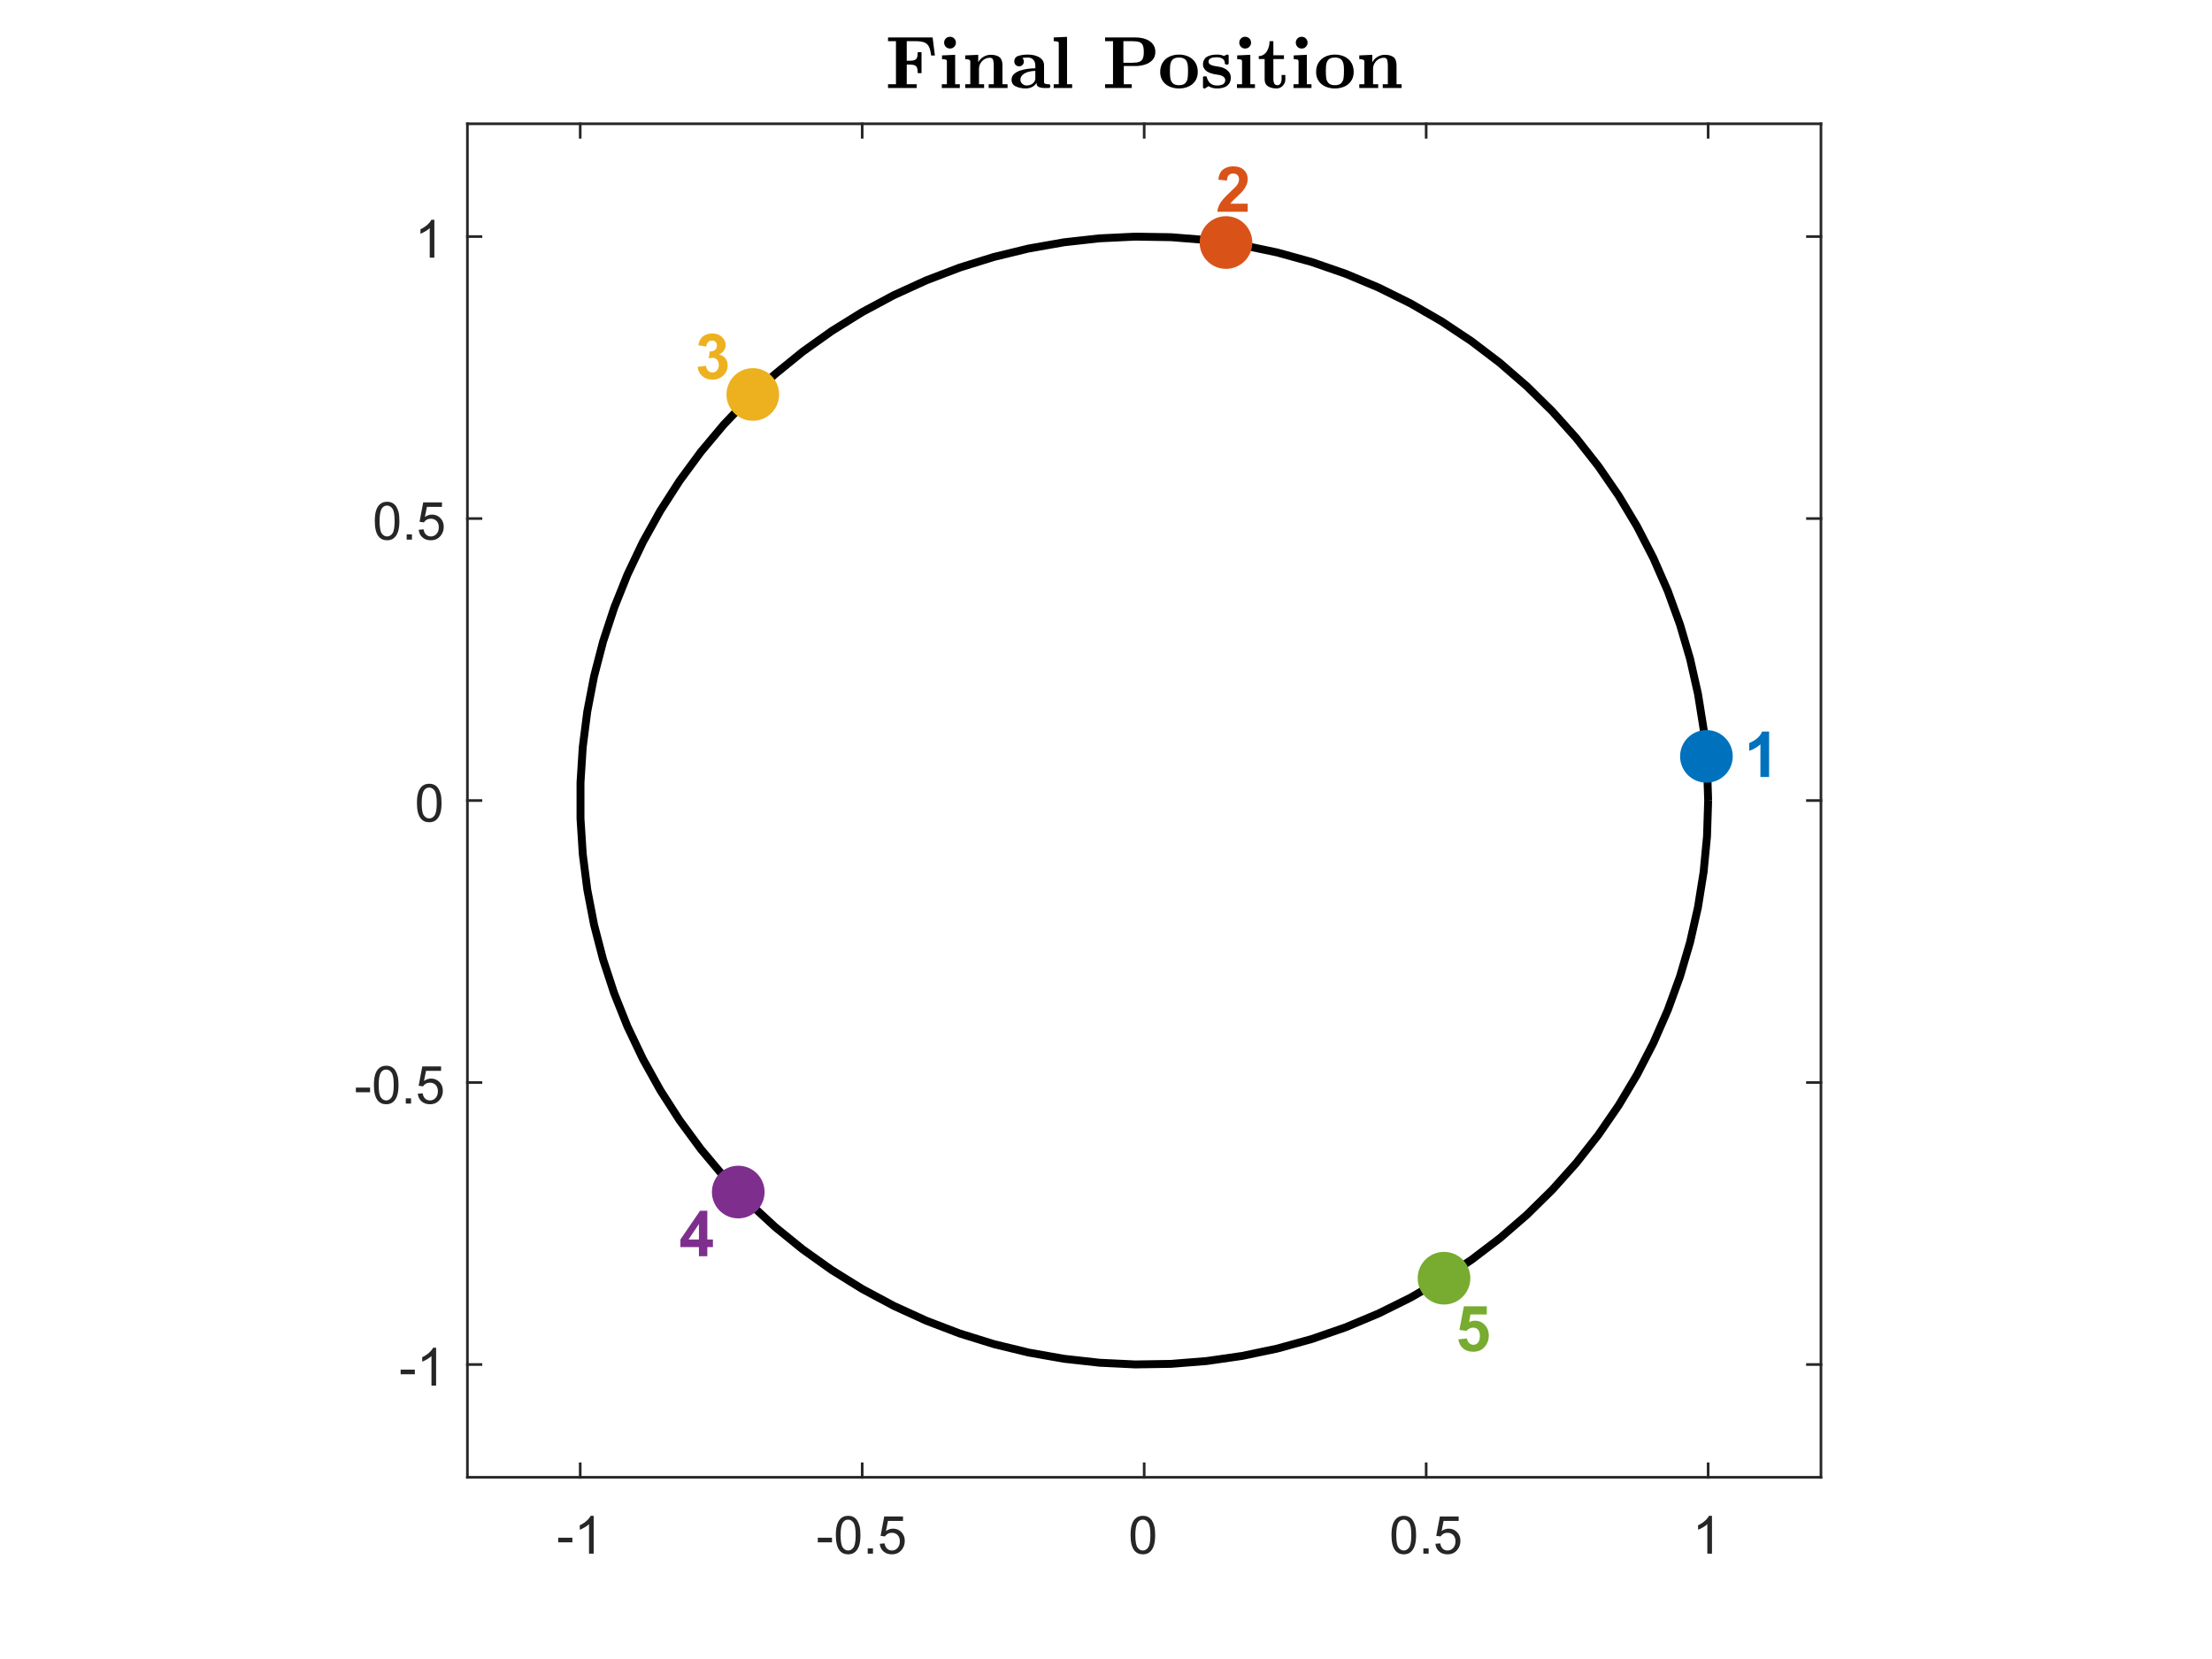
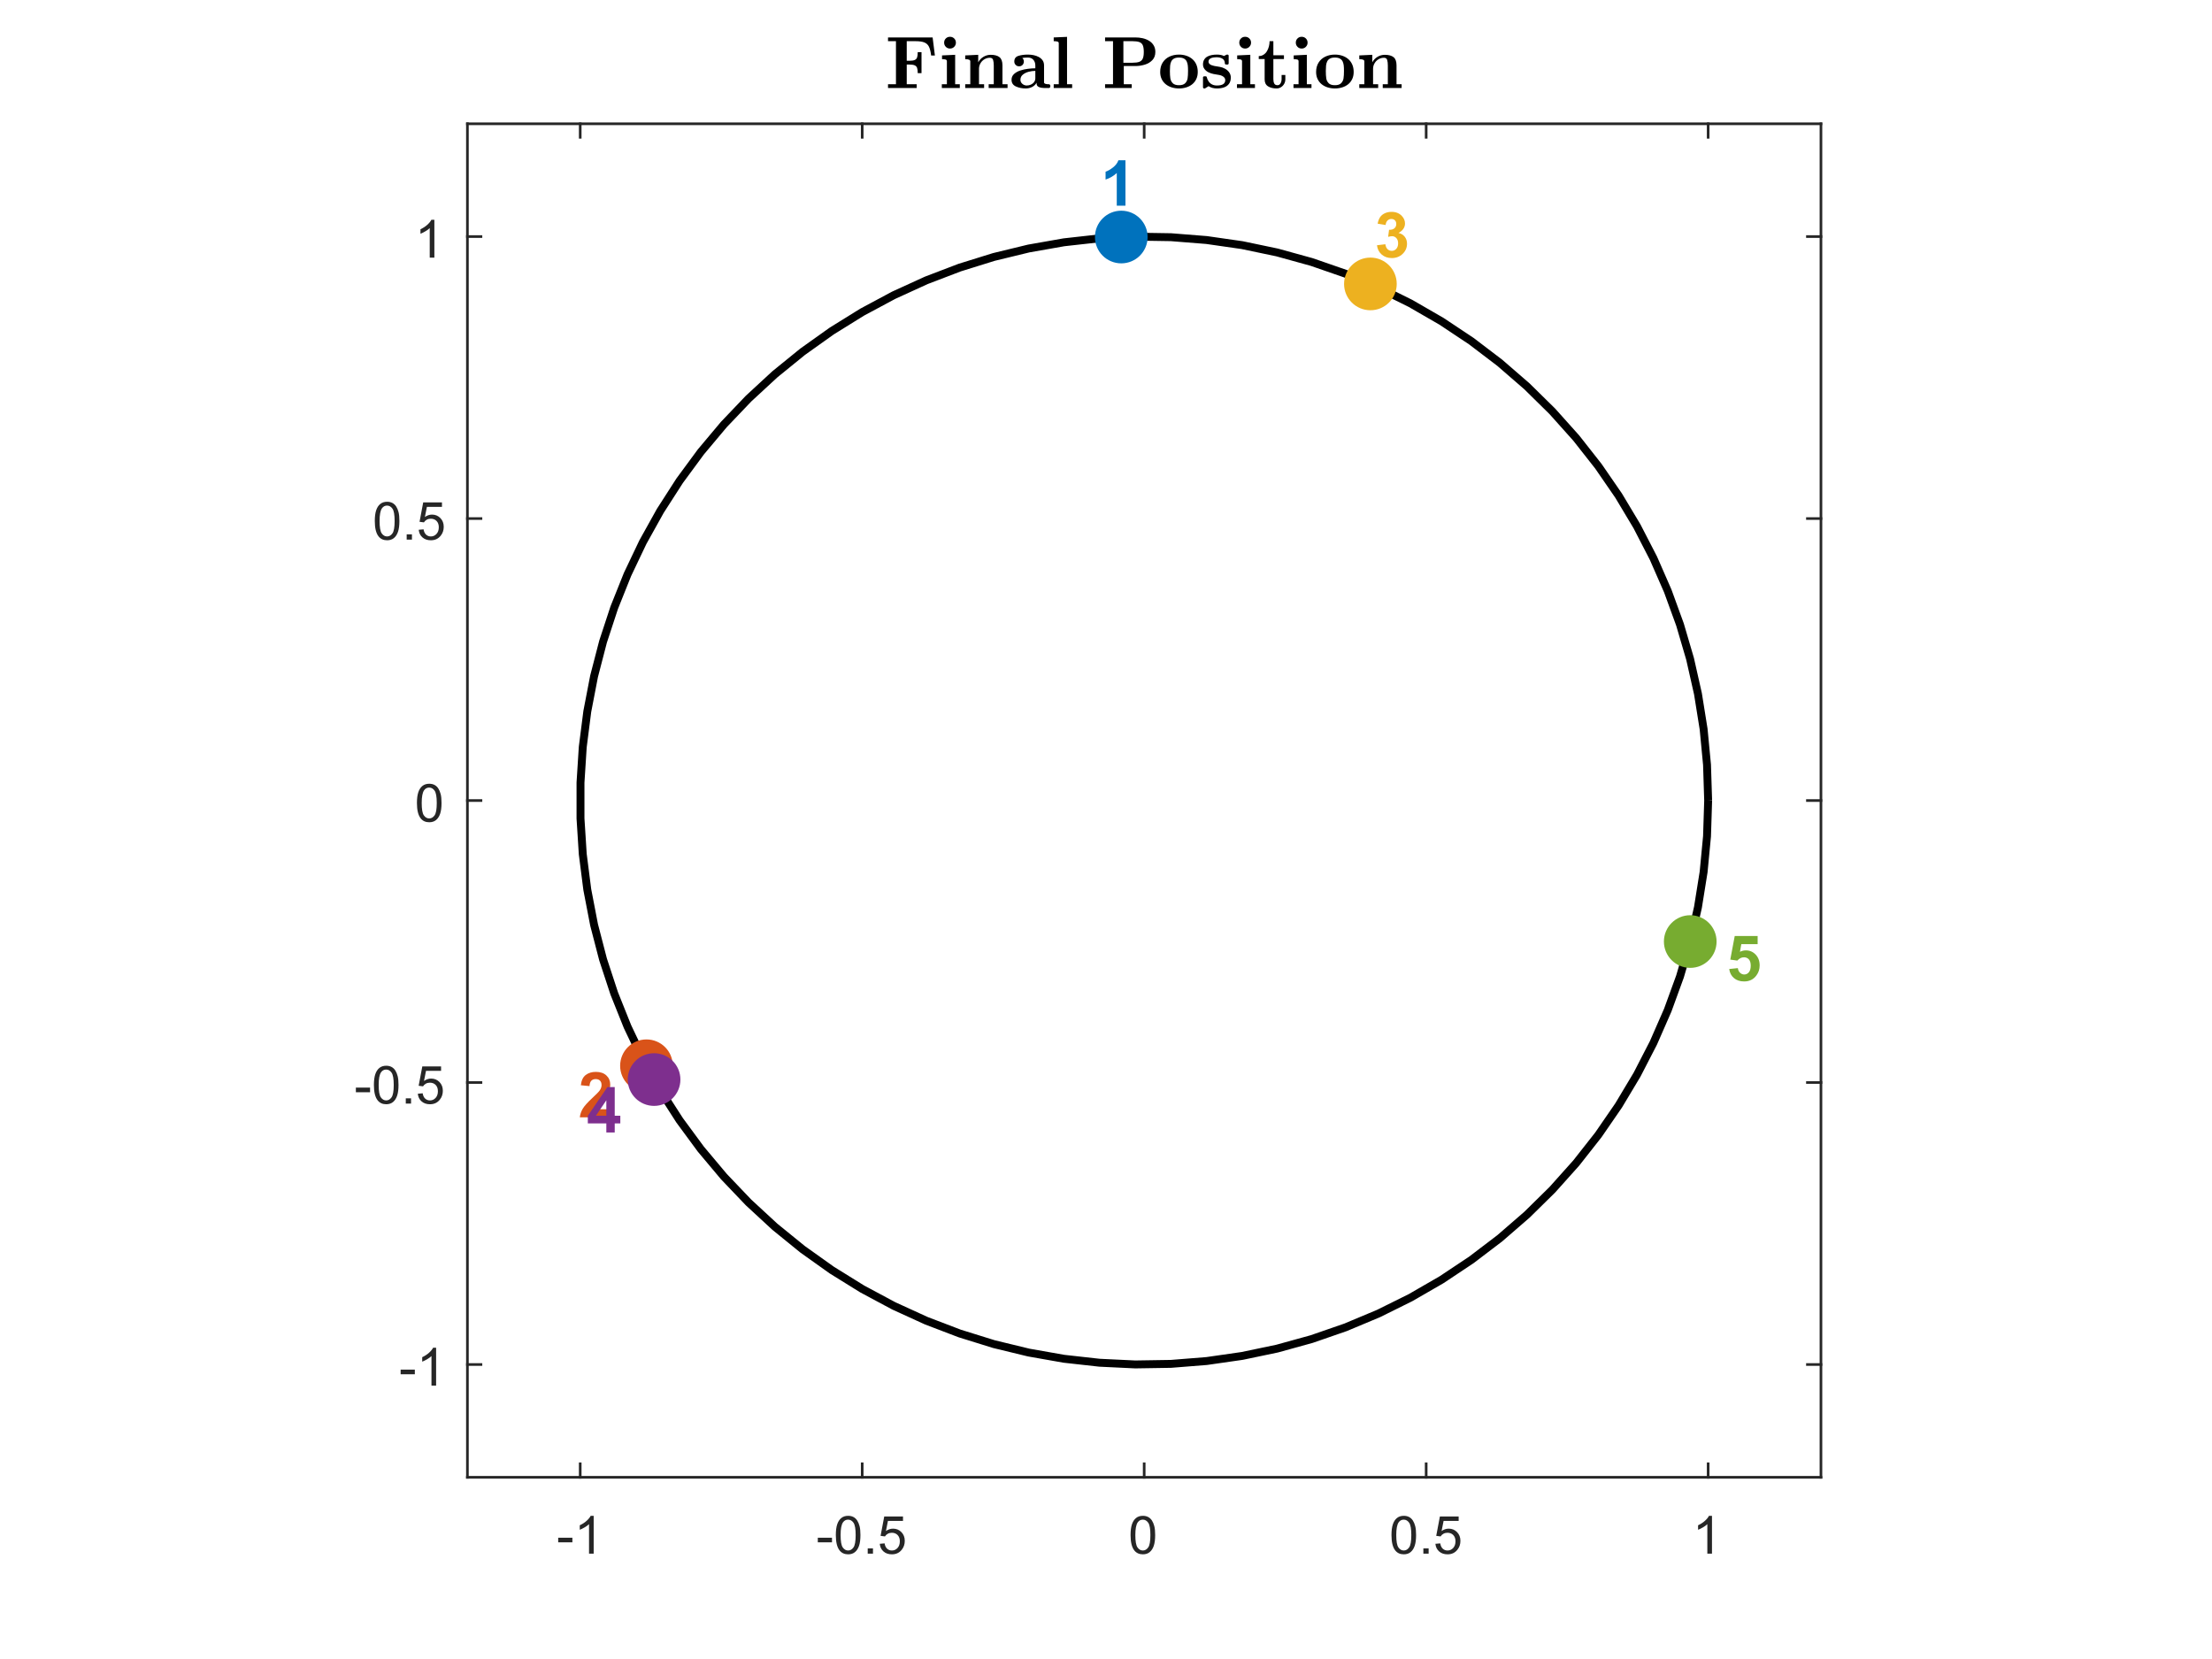
<svg xmlns="http://www.w3.org/2000/svg" style="fill-opacity:1; color-rendering:auto; color-interpolation:auto; text-rendering:auto; stroke:black; stroke-linecap:square; stroke-miterlimit:10; shape-rendering:auto; stroke-opacity:1; fill:black; stroke-dasharray:none; font-weight:normal; stroke-width:1; font-family:'Dialog'; font-style:normal; stroke-linejoin:miter; font-size:12px; stroke-dashoffset:0; image-rendering:auto;" width="840" height="630">
  <defs id="genericDefs" />
  <g>
    <defs id="defs1">
      <clipPath clipPathUnits="userSpaceOnUse" id="clipPath1">
        <path d="M0 0 L840 0 L840 630 L0 630 L0 0 Z" />
      </clipPath>
    </defs>
    <g style="fill:white; stroke:white;">
      <rect x="0" y="0" width="840" style="clip-path:url(#clipPath1); stroke:none;" height="630" />
    </g>
    <g style="fill:white; text-rendering:optimizeSpeed; color-rendering:optimizeSpeed; image-rendering:optimizeSpeed; shape-rendering:crispEdges; stroke:white; color-interpolation:sRGB;">
      <rect x="0" width="840" height="630" y="0" style="stroke:none;" />
      <path style="stroke:none;" d="M177.5 561 L691.5 561 L691.5 47 L177.5 47 Z" />
    </g>
    <g style="fill:rgb(38,38,38); text-rendering:geometricPrecision; color-rendering:optimizeQuality; image-rendering:optimizeQuality; stroke-linejoin:round; stroke:rgb(38,38,38); color-interpolation:linearRGB;">
      <line y2="561" style="fill:none;" x1="177.5" x2="691.5" y1="561" />
      <line y2="47" style="fill:none;" x1="177.5" x2="691.5" y1="47" />
      <line y2="555.86" style="fill:none;" x1="220.333" x2="220.333" y1="561" />
      <line y2="555.86" style="fill:none;" x1="327.417" x2="327.417" y1="561" />
      <line y2="555.86" style="fill:none;" x1="434.5" x2="434.5" y1="561" />
      <line y2="555.86" style="fill:none;" x1="541.583" x2="541.583" y1="561" />
      <line y2="555.86" style="fill:none;" x1="648.667" x2="648.667" y1="561" />
      <line y2="52.14" style="fill:none;" x1="220.333" x2="220.333" y1="47" />
      <line y2="52.14" style="fill:none;" x1="327.417" x2="327.417" y1="47" />
      <line y2="52.14" style="fill:none;" x1="434.5" x2="434.5" y1="47" />
      <line y2="52.14" style="fill:none;" x1="541.583" x2="541.583" y1="47" />
      <line y2="52.14" style="fill:none;" x1="648.667" x2="648.667" y1="47" />
    </g>
    <g transform="translate(220.3333,569)" style="font-size:20px; fill:rgb(38,38,38); text-rendering:geometricPrecision; color-rendering:optimizeQuality; image-rendering:optimizeQuality; stroke:rgb(38,38,38); color-interpolation:linearRGB;">
      <path style="stroke:none;" d="M-8.359 16.703 L-8.359 14.938 L-2.969 14.938 L-2.969 16.703 L-8.359 16.703 ZM5.113 21 L3.348 21 L3.348 9.797 Q2.723 10.406 1.691 11.008 Q0.66 11.609 -0.168 11.922 L-0.168 10.219 Q1.316 9.531 2.418 8.539 Q3.519 7.547 3.973 6.625 L5.113 6.625 L5.113 21 Z" />
    </g>
    <g transform="translate(327.4167,569)" style="font-size:20px; fill:rgb(38,38,38); text-rendering:geometricPrecision; color-rendering:optimizeQuality; image-rendering:optimizeQuality; stroke:rgb(38,38,38); color-interpolation:linearRGB;">
      <path style="stroke:none;" d="M-16.859 16.703 L-16.859 14.938 L-11.469 14.938 L-11.469 16.703 L-16.859 16.703 ZM-10.012 13.938 Q-10.012 11.406 -9.488 9.852 Q-8.965 8.297 -7.934 7.461 Q-6.902 6.625 -5.34 6.625 Q-4.184 6.625 -3.316 7.086 Q-2.449 7.547 -1.887 8.422 Q-1.324 9.297 -0.996 10.555 Q-0.668 11.812 -0.668 13.938 Q-0.668 16.453 -1.191 18 Q-1.715 19.547 -2.738 20.398 Q-3.762 21.25 -5.34 21.25 Q-7.418 21.25 -8.59 19.766 Q-10.012 17.969 -10.012 13.938 ZM-8.199 13.938 Q-8.199 17.469 -7.379 18.633 Q-6.559 19.797 -5.34 19.797 Q-4.137 19.797 -3.309 18.625 Q-2.481 17.453 -2.481 13.938 Q-2.481 10.406 -3.309 9.242 Q-4.137 8.078 -5.356 8.078 Q-6.574 8.078 -7.293 9.109 Q-8.199 10.406 -8.199 13.938 ZM2.096 21 L2.096 19 L4.096 19 L4.096 21 L2.096 21 ZM6.668 17.25 L8.512 17.094 Q8.715 18.438 9.465 19.117 Q10.215 19.797 11.277 19.797 Q12.543 19.797 13.418 18.844 Q14.293 17.891 14.293 16.297 Q14.293 14.797 13.449 13.93 Q12.605 13.062 11.246 13.062 Q10.387 13.062 9.707 13.445 Q9.027 13.828 8.637 14.453 L6.981 14.234 L8.371 6.875 L15.496 6.875 L15.496 8.562 L9.777 8.562 L9.012 12.406 Q10.293 11.5 11.715 11.5 Q13.59 11.5 14.879 12.805 Q16.168 14.109 16.168 16.141 Q16.168 18.094 15.027 19.5 Q13.652 21.25 11.277 21.25 Q9.324 21.25 8.082 20.156 Q6.84 19.062 6.668 17.25 Z" />
    </g>
    <g transform="translate(434.5,569)" style="font-size:20px; fill:rgb(38,38,38); text-rendering:geometricPrecision; color-rendering:optimizeQuality; image-rendering:optimizeQuality; stroke:rgb(38,38,38); color-interpolation:linearRGB;">
      <path style="stroke:none;" d="M-5.172 13.938 Q-5.172 11.406 -4.648 9.852 Q-4.125 8.297 -3.094 7.461 Q-2.062 6.625 -0.5 6.625 Q0.656 6.625 1.523 7.086 Q2.391 7.547 2.953 8.422 Q3.516 9.297 3.844 10.555 Q4.172 11.812 4.172 13.938 Q4.172 16.453 3.648 18 Q3.125 19.547 2.102 20.398 Q1.078 21.25 -0.5 21.25 Q-2.578 21.25 -3.75 19.766 Q-5.172 17.969 -5.172 13.938 ZM-3.359 13.938 Q-3.359 17.469 -2.539 18.633 Q-1.719 19.797 -0.5 19.797 Q0.703 19.797 1.531 18.625 Q2.359 17.453 2.359 13.938 Q2.359 10.406 1.531 9.242 Q0.703 8.078 -0.516 8.078 Q-1.734 8.078 -2.453 9.109 Q-3.359 10.406 -3.359 13.938 Z" />
    </g>
    <g transform="translate(541.5833,569)" style="font-size:20px; fill:rgb(38,38,38); text-rendering:geometricPrecision; color-rendering:optimizeQuality; image-rendering:optimizeQuality; stroke:rgb(38,38,38); color-interpolation:linearRGB;">
      <path style="stroke:none;" d="M-13.172 13.938 Q-13.172 11.406 -12.648 9.852 Q-12.125 8.297 -11.094 7.461 Q-10.062 6.625 -8.5 6.625 Q-7.344 6.625 -6.477 7.086 Q-5.609 7.547 -5.047 8.422 Q-4.484 9.297 -4.156 10.555 Q-3.828 11.812 -3.828 13.938 Q-3.828 16.453 -4.352 18 Q-4.875 19.547 -5.898 20.398 Q-6.922 21.25 -8.5 21.25 Q-10.578 21.25 -11.75 19.766 Q-13.172 17.969 -13.172 13.938 ZM-11.359 13.938 Q-11.359 17.469 -10.539 18.633 Q-9.719 19.797 -8.5 19.797 Q-7.297 19.797 -6.469 18.625 Q-5.641 17.453 -5.641 13.938 Q-5.641 10.406 -6.469 9.242 Q-7.297 8.078 -8.516 8.078 Q-9.734 8.078 -10.453 9.109 Q-11.359 10.406 -11.359 13.938 ZM-1.065 21 L-1.065 19 L0.935 19 L0.935 21 L-1.065 21 ZM3.508 17.25 L5.352 17.094 Q5.555 18.438 6.305 19.117 Q7.055 19.797 8.117 19.797 Q9.383 19.797 10.258 18.844 Q11.133 17.891 11.133 16.297 Q11.133 14.797 10.289 13.93 Q9.445 13.062 8.086 13.062 Q7.227 13.062 6.547 13.445 Q5.867 13.828 5.477 14.453 L3.82 14.234 L5.211 6.875 L12.336 6.875 L12.336 8.562 L6.617 8.562 L5.852 12.406 Q7.133 11.5 8.555 11.5 Q10.43 11.5 11.719 12.805 Q13.008 14.109 13.008 16.141 Q13.008 18.094 11.867 19.5 Q10.492 21.25 8.117 21.25 Q6.164 21.25 4.922 20.156 Q3.68 19.062 3.508 17.25 Z" />
    </g>
    <g transform="translate(648.6667,569)" style="font-size:20px; fill:rgb(38,38,38); text-rendering:geometricPrecision; color-rendering:optimizeQuality; image-rendering:optimizeQuality; stroke:rgb(38,38,38); color-interpolation:linearRGB;">
      <path style="stroke:none;" d="M1.453 21 L-0.312 21 L-0.312 9.797 Q-0.938 10.406 -1.969 11.008 Q-3 11.609 -3.828 11.922 L-3.828 10.219 Q-2.344 9.531 -1.242 8.539 Q-0.141 7.547 0.312 6.625 L1.453 6.625 L1.453 21 Z" />
    </g>
    <g style="fill:rgb(38,38,38); text-rendering:geometricPrecision; color-rendering:optimizeQuality; image-rendering:optimizeQuality; stroke-linejoin:round; stroke:rgb(38,38,38); color-interpolation:linearRGB;">
      <line y2="47" style="fill:none;" x1="177.5" x2="177.5" y1="561" />
      <line y2="47" style="fill:none;" x1="691.5" x2="691.5" y1="561" />
      <line y2="518.167" style="fill:none;" x1="177.5" x2="182.64" y1="518.167" />
      <line y2="411.083" style="fill:none;" x1="177.5" x2="182.64" y1="411.083" />
      <line y2="304" style="fill:none;" x1="177.5" x2="182.64" y1="304" />
      <line y2="196.917" style="fill:none;" x1="177.5" x2="182.64" y1="196.917" />
      <line y2="89.833" style="fill:none;" x1="177.5" x2="182.64" y1="89.833" />
      <line y2="518.167" style="fill:none;" x1="691.5" x2="686.36" y1="518.167" />
      <line y2="411.083" style="fill:none;" x1="691.5" x2="686.36" y1="411.083" />
      <line y2="304" style="fill:none;" x1="691.5" x2="686.36" y1="304" />
      <line y2="196.917" style="fill:none;" x1="691.5" x2="686.36" y1="196.917" />
      <line y2="89.833" style="fill:none;" x1="691.5" x2="686.36" y1="89.833" />
    </g>
    <g transform="translate(169.5,518.1667)" style="font-size:20px; fill:rgb(38,38,38); text-rendering:geometricPrecision; color-rendering:optimizeQuality; image-rendering:optimizeQuality; stroke:rgb(38,38,38); color-interpolation:linearRGB;">
      <path style="stroke:none;" d="M-17.359 3.703 L-17.359 1.938 L-11.969 1.938 L-11.969 3.703 L-17.359 3.703 ZM-3.887 8 L-5.652 8 L-5.652 -3.203 Q-6.277 -2.594 -7.309 -1.992 Q-8.34 -1.391 -9.168 -1.078 L-9.168 -2.781 Q-7.684 -3.469 -6.582 -4.461 Q-5.481 -5.453 -5.027 -6.375 L-3.887 -6.375 L-3.887 8 Z" />
    </g>
    <g transform="translate(169.5,411.0833)" style="font-size:20px; fill:rgb(38,38,38); text-rendering:geometricPrecision; color-rendering:optimizeQuality; image-rendering:optimizeQuality; stroke:rgb(38,38,38); color-interpolation:linearRGB;">
      <path style="stroke:none;" d="M-34.359 3.703 L-34.359 1.938 L-28.969 1.938 L-28.969 3.703 L-34.359 3.703 ZM-27.512 0.938 Q-27.512 -1.594 -26.988 -3.148 Q-26.465 -4.703 -25.434 -5.539 Q-24.402 -6.375 -22.84 -6.375 Q-21.684 -6.375 -20.816 -5.914 Q-19.949 -5.453 -19.387 -4.578 Q-18.824 -3.703 -18.496 -2.445 Q-18.168 -1.188 -18.168 0.938 Q-18.168 3.453 -18.691 5 Q-19.215 6.547 -20.238 7.398 Q-21.262 8.25 -22.84 8.25 Q-24.918 8.25 -26.09 6.766 Q-27.512 4.969 -27.512 0.938 ZM-25.699 0.938 Q-25.699 4.469 -24.879 5.633 Q-24.059 6.797 -22.84 6.797 Q-21.637 6.797 -20.809 5.625 Q-19.98 4.453 -19.98 0.938 Q-19.98 -2.594 -20.809 -3.758 Q-21.637 -4.922 -22.855 -4.922 Q-24.074 -4.922 -24.793 -3.891 Q-25.699 -2.594 -25.699 0.938 ZM-15.404 8 L-15.404 6 L-13.404 6 L-13.404 8 L-15.404 8 ZM-10.832 4.25 L-8.988 4.094 Q-8.785 5.438 -8.035 6.117 Q-7.285 6.797 -6.223 6.797 Q-4.957 6.797 -4.082 5.844 Q-3.207 4.891 -3.207 3.297 Q-3.207 1.797 -4.051 0.93 Q-4.894 0.062 -6.254 0.062 Q-7.113 0.062 -7.793 0.445 Q-8.473 0.828 -8.863 1.453 L-10.52 1.234 L-9.129 -6.125 L-2.004 -6.125 L-2.004 -4.438 L-7.723 -4.438 L-8.488 -0.594 Q-7.207 -1.5 -5.785 -1.5 Q-3.91 -1.5 -2.621 -0.195 Q-1.332 1.109 -1.332 3.141 Q-1.332 5.094 -2.473 6.5 Q-3.848 8.25 -6.223 8.25 Q-8.176 8.25 -9.418 7.156 Q-10.66 6.062 -10.832 4.25 Z" />
    </g>
    <g transform="translate(169.5,304)" style="font-size:20px; fill:rgb(38,38,38); text-rendering:geometricPrecision; color-rendering:optimizeQuality; image-rendering:optimizeQuality; stroke:rgb(38,38,38); color-interpolation:linearRGB;">
      <path style="stroke:none;" d="M-11.172 0.938 Q-11.172 -1.594 -10.648 -3.148 Q-10.125 -4.703 -9.094 -5.539 Q-8.062 -6.375 -6.5 -6.375 Q-5.344 -6.375 -4.477 -5.914 Q-3.609 -5.453 -3.047 -4.578 Q-2.484 -3.703 -2.156 -2.445 Q-1.828 -1.188 -1.828 0.938 Q-1.828 3.453 -2.352 5 Q-2.875 6.547 -3.898 7.398 Q-4.922 8.25 -6.5 8.25 Q-8.578 8.25 -9.75 6.766 Q-11.172 4.969 -11.172 0.938 ZM-9.359 0.938 Q-9.359 4.469 -8.539 5.633 Q-7.719 6.797 -6.5 6.797 Q-5.297 6.797 -4.469 5.625 Q-3.641 4.453 -3.641 0.938 Q-3.641 -2.594 -4.469 -3.758 Q-5.297 -4.922 -6.516 -4.922 Q-7.734 -4.922 -8.453 -3.891 Q-9.359 -2.594 -9.359 0.938 Z" />
    </g>
    <g transform="translate(169.5,196.9167)" style="font-size:20px; fill:rgb(38,38,38); text-rendering:geometricPrecision; color-rendering:optimizeQuality; image-rendering:optimizeQuality; stroke:rgb(38,38,38); color-interpolation:linearRGB;">
      <path style="stroke:none;" d="M-27.172 0.938 Q-27.172 -1.594 -26.648 -3.148 Q-26.125 -4.703 -25.094 -5.539 Q-24.062 -6.375 -22.5 -6.375 Q-21.344 -6.375 -20.477 -5.914 Q-19.609 -5.453 -19.047 -4.578 Q-18.484 -3.703 -18.156 -2.445 Q-17.828 -1.188 -17.828 0.938 Q-17.828 3.453 -18.352 5 Q-18.875 6.547 -19.898 7.398 Q-20.922 8.25 -22.5 8.25 Q-24.578 8.25 -25.75 6.766 Q-27.172 4.969 -27.172 0.938 ZM-25.359 0.938 Q-25.359 4.469 -24.539 5.633 Q-23.719 6.797 -22.5 6.797 Q-21.297 6.797 -20.469 5.625 Q-19.641 4.453 -19.641 0.938 Q-19.641 -2.594 -20.469 -3.758 Q-21.297 -4.922 -22.516 -4.922 Q-23.734 -4.922 -24.453 -3.891 Q-25.359 -2.594 -25.359 0.938 ZM-15.065 8 L-15.065 6 L-13.065 6 L-13.065 8 L-15.065 8 ZM-10.492 4.25 L-8.648 4.094 Q-8.445 5.438 -7.695 6.117 Q-6.945 6.797 -5.883 6.797 Q-4.617 6.797 -3.742 5.844 Q-2.867 4.891 -2.867 3.297 Q-2.867 1.797 -3.711 0.93 Q-4.555 0.062 -5.914 0.062 Q-6.773 0.062 -7.453 0.445 Q-8.133 0.828 -8.523 1.453 L-10.18 1.234 L-8.789 -6.125 L-1.664 -6.125 L-1.664 -4.438 L-7.383 -4.438 L-8.148 -0.594 Q-6.867 -1.5 -5.445 -1.5 Q-3.57 -1.5 -2.281 -0.195 Q-0.992 1.109 -0.992 3.141 Q-0.992 5.094 -2.133 6.5 Q-3.508 8.25 -5.883 8.25 Q-7.836 8.25 -9.078 7.156 Q-10.32 6.062 -10.492 4.25 Z" />
    </g>
    <g transform="translate(169.5,89.8333)" style="font-size:20px; fill:rgb(38,38,38); text-rendering:geometricPrecision; color-rendering:optimizeQuality; image-rendering:optimizeQuality; stroke:rgb(38,38,38); color-interpolation:linearRGB;">
      <path style="stroke:none;" d="M-4.547 8 L-6.312 8 L-6.312 -3.203 Q-6.938 -2.594 -7.969 -1.992 Q-9 -1.391 -9.828 -1.078 L-9.828 -2.781 Q-8.344 -3.469 -7.242 -4.461 Q-6.141 -5.453 -5.688 -6.375 L-4.547 -6.375 L-4.547 8 Z" />
    </g>
    <g transform="translate(434.5004,43.5)" style="font-size:28px; text-rendering:geometricPrecision; color-rendering:optimizeQuality; image-rendering:optimizeQuality; font-family:'mwa_cmbx10'; color-interpolation:linearRGB;">
      <path style="stroke:none;" d="M-97.277 -10.08 L-97.277 -11.502 L-94.261 -11.502 L-94.261 -27.861 L-97.277 -27.861 L-97.277 -29.283 L-80.34 -29.283 L-79.48 -22.424 L-80.902 -22.424 Q-81.183 -24.674 -81.746 -25.791 Q-82.308 -26.908 -83.48 -27.385 Q-84.652 -27.861 -86.886 -27.861 L-90.168 -27.861 L-90.168 -20.424 L-89.105 -20.424 Q-87.808 -20.424 -87.136 -20.721 Q-86.465 -21.018 -86.23 -21.705 Q-85.996 -22.393 -85.996 -23.689 L-84.558 -23.689 L-84.558 -15.721 L-85.996 -15.721 Q-85.996 -17.018 -86.23 -17.697 Q-86.465 -18.377 -87.136 -18.682 Q-87.808 -18.986 -89.105 -18.986 L-90.168 -18.986 L-90.168 -11.502 L-86.386 -11.502 L-86.386 -10.08 L-97.277 -10.08 Z" />
      <path style="stroke:none;" d="M-76.844 -10.08 L-76.844 -11.502 L-74.922 -11.502 L-74.922 -20.236 Q-74.922 -20.768 -75.43 -20.9 Q-75.938 -21.033 -76.766 -21.033 L-76.766 -22.455 L-71.782 -22.689 L-71.782 -11.502 L-70.016 -11.502 L-70.016 -10.08 L-76.844 -10.08 ZM-75.969 -27.314 Q-75.969 -28.252 -75.329 -28.893 Q-74.688 -29.533 -73.75 -29.533 Q-72.797 -29.533 -72.149 -28.893 Q-71.5 -28.252 -71.5 -27.314 Q-71.5 -26.377 -72.149 -25.721 Q-72.797 -25.064 -73.75 -25.064 Q-74.688 -25.064 -75.329 -25.721 Q-75.969 -26.377 -75.969 -27.314 Z" />
      <path style="stroke:none;" d="M-67.962 -10.08 L-67.962 -11.502 L-66.04 -11.502 L-66.04 -20.236 Q-66.04 -21.033 -67.962 -21.033 L-67.962 -22.455 L-63.025 -22.689 L-63.025 -19.83 Q-62.322 -21.158 -61.04 -21.924 Q-59.759 -22.689 -58.275 -22.689 Q-56.056 -22.689 -54.939 -21.783 Q-53.822 -20.877 -53.822 -18.674 L-53.822 -11.502 L-51.884 -11.502 L-51.884 -10.08 L-59.056 -10.08 L-59.056 -11.502 L-57.118 -11.502 L-57.118 -18.596 Q-57.118 -19.877 -57.368 -20.721 Q-57.618 -21.564 -58.603 -21.564 Q-59.728 -21.564 -60.681 -20.986 Q-61.634 -20.408 -62.181 -19.439 Q-62.728 -18.471 -62.728 -17.393 L-62.728 -11.502 L-60.79 -11.502 L-60.79 -10.08 L-67.962 -10.08 Z" />
      <path style="stroke:none;" d="M-50.37 -13.205 Q-50.37 -14.533 -49.417 -15.4 Q-48.464 -16.268 -47.05 -16.729 Q-45.636 -17.189 -44.097 -17.377 Q-42.558 -17.564 -41.339 -17.564 L-41.339 -18.596 Q-41.339 -19.955 -42.089 -20.799 Q-42.839 -21.643 -44.167 -21.643 Q-45.48 -21.643 -46.292 -21.486 Q-45.699 -20.971 -45.699 -20.127 Q-45.699 -19.346 -46.214 -18.83 Q-46.73 -18.314 -47.495 -18.314 Q-48.277 -18.314 -48.8 -18.846 Q-49.324 -19.377 -49.324 -20.127 Q-49.324 -21.783 -47.792 -22.275 Q-46.261 -22.768 -44.136 -22.768 Q-43.074 -22.768 -42.027 -22.564 Q-40.98 -22.361 -40.066 -21.877 Q-39.152 -21.393 -38.589 -20.604 Q-38.027 -19.814 -38.027 -18.674 L-38.027 -12.19 Q-38.027 -11.502 -36.105 -11.502 Q-35.73 -11.424 -35.652 -11.065 L-35.652 -10.533 Q-35.73 -10.158 -36.105 -10.08 L-38.027 -10.08 Q-39.105 -10.08 -39.98 -10.455 Q-40.855 -10.83 -40.855 -11.768 L-40.855 -12.096 Q-41.464 -11.018 -42.574 -10.463 Q-43.683 -9.908 -44.98 -9.908 Q-47.058 -9.908 -48.714 -10.666 Q-50.37 -11.424 -50.37 -13.205 ZM-46.995 -13.205 Q-46.995 -12.283 -46.261 -11.658 Q-45.527 -11.033 -44.589 -11.033 Q-43.792 -11.033 -43.042 -11.361 Q-42.292 -11.69 -41.816 -12.322 Q-41.339 -12.955 -41.339 -13.752 L-41.339 -16.58 Q-42.542 -16.58 -43.839 -16.252 Q-45.136 -15.924 -46.066 -15.166 Q-46.995 -14.408 -46.995 -13.205 Z" />
      <path style="stroke:none;" d="M-34.358 -10.08 L-34.358 -11.502 L-32.437 -11.502 L-32.437 -27.08 Q-32.437 -27.596 -32.983 -27.729 Q-33.53 -27.861 -34.358 -27.861 L-34.358 -29.283 L-29.296 -29.502 L-29.296 -11.502 L-27.358 -11.502 L-27.358 -10.08 L-34.358 -10.08 Z" />
      <path style="stroke:none;" d="M-14.853 -10.08 L-14.853 -11.502 L-11.837 -11.502 L-11.837 -27.861 L-14.853 -27.861 L-14.853 -29.283 L-3.337 -29.283 Q-1.931 -29.283 -0.626 -28.994 Q0.679 -28.705 1.788 -28.057 Q2.897 -27.408 3.569 -26.322 Q4.241 -25.236 4.241 -23.768 Q4.241 -21.861 3.101 -20.666 Q1.96 -19.471 0.218 -18.947 Q-1.524 -18.424 -3.337 -18.424 L-7.743 -18.424 L-7.743 -11.502 L-4.728 -11.502 L-4.728 -10.08 L-14.853 -10.08 ZM-7.899 -19.674 L-4.431 -19.674 Q-2.759 -19.674 -1.845 -20.025 Q-0.931 -20.377 -0.54 -21.244 Q-0.149 -22.111 -0.149 -23.768 Q-0.149 -25.408 -0.524 -26.291 Q-0.899 -27.174 -1.829 -27.518 Q-2.759 -27.861 -4.431 -27.861 L-7.899 -27.861 L-7.899 -19.674 Z" />
      <path style="stroke:none;" d="M6.077 -16.174 Q6.077 -18.236 7.014 -19.729 Q7.952 -21.221 9.569 -21.994 Q11.186 -22.768 13.217 -22.768 Q14.733 -22.768 16.03 -22.33 Q17.326 -21.893 18.303 -21.049 Q19.28 -20.205 19.811 -18.971 Q20.342 -17.736 20.342 -16.174 Q20.342 -14.658 19.787 -13.479 Q19.233 -12.299 18.248 -11.502 Q17.264 -10.705 15.951 -10.307 Q14.639 -9.908 13.217 -9.908 Q11.78 -9.908 10.483 -10.307 Q9.186 -10.705 8.194 -11.502 Q7.202 -12.299 6.639 -13.479 Q6.077 -14.658 6.077 -16.174 ZM13.217 -11.143 Q14.811 -11.143 15.561 -11.893 Q16.311 -12.643 16.483 -13.721 Q16.655 -14.799 16.655 -16.549 Q16.655 -17.846 16.561 -18.658 Q16.467 -19.471 16.155 -20.15 Q15.842 -20.83 15.131 -21.236 Q14.42 -21.643 13.217 -21.643 Q11.998 -21.643 11.295 -21.236 Q10.592 -20.83 10.264 -20.135 Q9.936 -19.439 9.85 -18.564 Q9.764 -17.689 9.764 -16.549 Q9.764 -14.799 9.936 -13.721 Q10.108 -12.643 10.858 -11.893 Q11.608 -11.143 13.217 -11.143 Z" />
      <path style="stroke:none;" d="M22.333 -10.268 L22.333 -14.174 Q22.411 -14.424 22.692 -14.518 L23.426 -14.518 Q23.708 -14.44 23.739 -14.283 Q23.958 -13.315 24.481 -12.565 Q25.005 -11.815 25.794 -11.424 Q26.583 -11.033 27.63 -11.033 Q30.786 -11.033 30.786 -13.08 Q30.786 -13.643 30.426 -14.049 Q30.067 -14.455 29.528 -14.705 Q28.989 -14.955 28.458 -15.033 L26.364 -15.393 Q25.333 -15.596 24.426 -16.041 Q23.52 -16.486 22.926 -17.252 Q22.333 -18.018 22.333 -19.033 Q22.333 -20.111 22.794 -20.869 Q23.255 -21.627 24.005 -22.025 Q24.755 -22.424 25.669 -22.596 Q26.583 -22.768 27.63 -22.768 Q29.27 -22.768 30.286 -22.236 L31.286 -22.736 L31.395 -22.768 L31.739 -22.768 Q31.989 -22.705 32.083 -22.424 L32.083 -19.346 Q31.989 -19.049 31.739 -18.986 L31.02 -18.986 Q30.723 -19.049 30.645 -19.346 Q30.645 -20.611 29.77 -21.182 Q28.895 -21.752 27.567 -21.752 Q24.426 -21.752 24.426 -20.08 Q24.426 -18.908 26.614 -18.455 L28.755 -18.096 Q29.786 -17.924 30.747 -17.385 Q31.708 -16.846 32.301 -15.986 Q32.895 -15.127 32.895 -14.065 Q32.895 -12.565 32.176 -11.627 Q31.458 -10.69 30.27 -10.299 Q29.083 -9.908 27.63 -9.908 Q25.755 -9.908 24.458 -10.783 L23.114 -9.94 L23.005 -9.908 L22.692 -9.908 Q22.411 -9.986 22.333 -10.268 Z" />
      <path style="stroke:none;" d="M35.237 -10.08 L35.237 -11.502 L37.159 -11.502 L37.159 -20.236 Q37.159 -20.768 36.651 -20.9 Q36.143 -21.033 35.315 -21.033 L35.315 -22.455 L40.299 -22.689 L40.299 -11.502 L42.065 -11.502 L42.065 -10.08 L35.237 -10.08 ZM36.112 -27.314 Q36.112 -28.252 36.752 -28.893 Q37.393 -29.533 38.331 -29.533 Q39.284 -29.533 39.932 -28.893 Q40.581 -28.252 40.581 -27.314 Q40.581 -26.377 39.932 -25.721 Q39.284 -25.064 38.331 -25.064 Q37.393 -25.064 36.752 -25.721 Q36.112 -26.377 36.112 -27.314 Z" />
      <path style="stroke:none;" d="M45.744 -13.361 L45.744 -21.08 L43.509 -21.08 L43.509 -22.205 Q44.525 -22.205 45.322 -22.721 Q46.119 -23.236 46.619 -24.064 Q47.119 -24.893 47.369 -25.885 Q47.619 -26.877 47.619 -27.861 L49.056 -27.861 L49.056 -22.502 L53.072 -22.502 L53.072 -21.08 L49.056 -21.08 L49.056 -13.44 Q49.056 -12.44 49.392 -11.791 Q49.728 -11.143 50.619 -11.143 Q51.384 -11.143 51.783 -11.861 Q52.181 -12.58 52.181 -13.44 L52.181 -15.033 L53.603 -15.033 L53.603 -13.361 Q53.603 -12.455 53.158 -11.658 Q52.712 -10.861 51.947 -10.385 Q51.181 -9.908 50.291 -9.908 Q48.337 -9.908 47.041 -10.713 Q45.744 -11.518 45.744 -13.361 Z" />
      <path style="stroke:none;" d="M56.703 -10.08 L56.703 -11.502 L58.625 -11.502 L58.625 -20.236 Q58.625 -20.768 58.117 -20.9 Q57.61 -21.033 56.782 -21.033 L56.782 -22.455 L61.766 -22.689 L61.766 -11.502 L63.532 -11.502 L63.532 -10.08 L56.703 -10.08 ZM57.578 -27.314 Q57.578 -28.252 58.219 -28.893 Q58.86 -29.533 59.797 -29.533 Q60.75 -29.533 61.399 -28.893 Q62.047 -28.252 62.047 -27.314 Q62.047 -26.377 61.399 -25.721 Q60.75 -25.064 59.797 -25.064 Q58.86 -25.064 58.219 -25.721 Q57.578 -26.377 57.578 -27.314 Z" />
      <path style="stroke:none;" d="M65.288 -16.174 Q65.288 -18.236 66.226 -19.729 Q67.163 -21.221 68.781 -21.994 Q70.398 -22.768 72.429 -22.768 Q73.945 -22.768 75.242 -22.33 Q76.538 -21.893 77.515 -21.049 Q78.492 -20.205 79.023 -18.971 Q79.554 -17.736 79.554 -16.174 Q79.554 -14.658 78.999 -13.479 Q78.445 -12.299 77.46 -11.502 Q76.476 -10.705 75.163 -10.307 Q73.851 -9.908 72.429 -9.908 Q70.992 -9.908 69.695 -10.307 Q68.398 -10.705 67.406 -11.502 Q66.413 -12.299 65.851 -13.479 Q65.288 -14.658 65.288 -16.174 ZM72.429 -11.143 Q74.023 -11.143 74.773 -11.893 Q75.523 -12.643 75.695 -13.721 Q75.867 -14.799 75.867 -16.549 Q75.867 -17.846 75.773 -18.658 Q75.679 -19.471 75.367 -20.15 Q75.054 -20.83 74.343 -21.236 Q73.632 -21.643 72.429 -21.643 Q71.21 -21.643 70.507 -21.236 Q69.804 -20.83 69.476 -20.135 Q69.148 -19.439 69.062 -18.564 Q68.976 -17.689 68.976 -16.549 Q68.976 -14.799 69.148 -13.721 Q69.32 -12.643 70.07 -11.893 Q70.82 -11.143 72.429 -11.143 Z" />
      <path style="stroke:none;" d="M81.685 -10.08 L81.685 -11.502 L83.607 -11.502 L83.607 -20.236 Q83.607 -21.033 81.685 -21.033 L81.685 -22.455 L86.623 -22.689 L86.623 -19.83 Q87.326 -21.158 88.607 -21.924 Q89.888 -22.689 91.373 -22.689 Q93.591 -22.689 94.709 -21.783 Q95.826 -20.877 95.826 -18.674 L95.826 -11.502 L97.763 -11.502 L97.763 -10.08 L90.591 -10.08 L90.591 -11.502 L92.529 -11.502 L92.529 -18.596 Q92.529 -19.877 92.279 -20.721 Q92.029 -21.564 91.044 -21.564 Q89.919 -21.564 88.966 -20.986 Q88.013 -20.408 87.466 -19.439 Q86.919 -18.471 86.919 -17.393 L86.919 -11.502 L88.857 -11.502 L88.857 -10.08 L81.685 -10.08 Z" />
    </g>
    <g style="stroke-linecap:butt; text-rendering:geometricPrecision; color-rendering:optimizeQuality; image-rendering:optimizeQuality; stroke-linejoin:round; color-interpolation:linearRGB; stroke-width:3;">
      <path d="M648.667 304 L648.236 290.417 L646.944 276.888 L644.796 263.469 L641.802 250.213 L637.974 237.173 L633.325 224.402 L627.877 211.952 L621.649 199.873 L614.668 188.213 L606.962 177.019 L598.561 166.336 L589.5 156.208 L579.814 146.675 L569.543 137.775 L558.729 129.545 L547.414 122.017 L535.645 115.222 L523.468 109.187 L510.933 103.937 L498.091 99.492 L484.992 95.87 L471.69 93.087 L458.238 91.153 L444.69 90.076 L431.102 89.86 L417.527 90.507 L404.021 92.013 L390.637 94.373 L377.43 97.577 L364.453 101.612 L351.758 106.463 L339.396 112.108 L327.417 118.526 L315.869 125.691 L304.799 133.574 L294.251 142.144 L284.267 151.365 L274.889 161.2 L266.154 171.611 L258.096 182.555 L250.749 193.987 L244.141 205.863 L238.3 218.134 L233.249 230.751 L229.009 243.662 L225.595 256.817 L223.024 270.161 L221.303 283.642 L220.441 297.205 L220.441 310.795 L221.303 324.358 L223.024 337.839 L225.595 351.183 L229.009 364.338 L233.249 377.249 L238.3 389.866 L244.141 402.137 L250.749 414.013 L258.096 425.445 L266.154 436.389 L274.889 446.8 L284.267 456.635 L294.251 465.856 L304.799 474.426 L315.869 482.309 L327.417 489.474 L339.396 495.892 L351.758 501.538 L364.453 506.388 L377.43 510.423 L390.637 513.627 L404.021 515.987 L417.527 517.493 L431.102 518.14 L444.69 517.924 L458.238 516.847 L471.69 514.913 L484.992 512.13 L498.091 508.508 L510.933 504.063 L523.468 498.813 L535.645 492.778 L547.414 485.983 L558.729 478.455 L569.543 470.225 L579.814 461.325 L589.5 451.792 L598.561 441.664 L606.962 430.981 L614.668 419.787 L621.649 408.127 L627.877 396.048 L633.325 383.598 L637.974 370.827 L641.802 357.788 L644.796 344.531 L646.944 331.112 L648.236 317.583 L648.667 304" style="fill:none; fill-rule:evenodd;" />
    </g>
-     <g transform="translate(648.0086,287.2239)" style="fill:rgb(0,114,189); text-rendering:geometricPrecision; color-rendering:optimizeQuality; image-rendering:optimizeQuality; color-interpolation:linearRGB; stroke:rgb(0,114,189);">
+     <g transform="translate(425.8028,90.01)" style="fill:rgb(0,114,189); text-rendering:geometricPrecision; color-rendering:optimizeQuality; image-rendering:optimizeQuality; color-interpolation:linearRGB; stroke:rgb(0,114,189);">
      <circle r="10" style="stroke:none;" cx="0" cy="0" />
    </g>
-     <g transform="translate(669.3595,285.5463)" style="font-size:24px; fill:rgb(0,114,189); text-rendering:geometricPrecision; image-rendering:optimizeQuality; color-rendering:optimizeQuality; stroke:rgb(0,114,189); color-interpolation:linearRGB; font-weight:bold;">
+     <g transform="translate(424.9331,68.611)" style="font-size:24px; fill:rgb(0,114,189); text-rendering:geometricPrecision; image-rendering:optimizeQuality; color-rendering:optimizeQuality; stroke:rgb(0,114,189); color-interpolation:linearRGB; font-weight:bold;">
      <path style="stroke:none;" d="M2.453 9.5 L-0.844 9.5 L-0.844 -2.906 Q-2.656 -1.219 -5.094 -0.422 L-5.094 -3.406 Q-3.812 -3.828 -2.297 -5.008 Q-0.781 -6.188 -0.219 -7.75 L2.453 -7.75 L2.453 9.5 Z" />
    </g>
-     <g transform="translate(465.5602,92.0976)" style="fill:rgb(217,83,25); text-rendering:geometricPrecision; color-rendering:optimizeQuality; image-rendering:optimizeQuality; color-interpolation:linearRGB; stroke:rgb(217,83,25);">
+     <g transform="translate(245.4953,404.7203)" style="fill:rgb(217,83,25); text-rendering:geometricPrecision; color-rendering:optimizeQuality; image-rendering:optimizeQuality; color-interpolation:linearRGB; stroke:rgb(217,83,25);">
      <circle r="10" style="stroke:none;" cx="0" cy="0" />
    </g>
-     <g transform="translate(468.6662,70.9074)" style="font-size:24px; fill:rgb(217,83,25); text-rendering:geometricPrecision; image-rendering:optimizeQuality; color-rendering:optimizeQuality; stroke:rgb(217,83,25); color-interpolation:linearRGB; font-weight:bold;">
+     <g transform="translate(226.5948,414.7923)" style="font-size:24px; fill:rgb(217,83,25); text-rendering:geometricPrecision; image-rendering:optimizeQuality; color-rendering:optimizeQuality; stroke:rgb(217,83,25); color-interpolation:linearRGB; font-weight:bold;">
      <path style="stroke:none;" d="M5.141 6.438 L5.141 9.5 L-6.406 9.5 Q-6.219 7.766 -5.281 6.211 Q-4.344 4.656 -1.578 2.094 Q0.656 0.016 1.156 -0.719 Q1.844 -1.734 1.844 -2.734 Q1.844 -3.844 1.25 -4.43 Q0.656 -5.016 -0.391 -5.016 Q-1.422 -5.016 -2.031 -4.398 Q-2.641 -3.781 -2.734 -2.344 L-6.016 -2.672 Q-5.719 -5.391 -4.172 -6.57 Q-2.625 -7.75 -0.312 -7.75 Q2.234 -7.75 3.688 -6.383 Q5.141 -5.016 5.141 -2.969 Q5.141 -1.812 4.727 -0.766 Q4.312 0.281 3.406 1.438 Q2.812 2.203 1.25 3.633 Q-0.312 5.062 -0.727 5.531 Q-1.141 6 -1.391 6.438 L5.141 6.438 Z" />
    </g>
-     <g transform="translate(285.8757,149.7982)" style="fill:rgb(237,177,32); text-rendering:geometricPrecision; color-rendering:optimizeQuality; image-rendering:optimizeQuality; color-interpolation:linearRGB; stroke:rgb(237,177,32);">
+     <g transform="translate(520.4057,107.8175)" style="fill:rgb(237,177,32); text-rendering:geometricPrecision; color-rendering:optimizeQuality; image-rendering:optimizeQuality; color-interpolation:linearRGB; stroke:rgb(237,177,32);">
      <circle r="10" style="stroke:none;" cx="0" cy="0" />
    </g>
-     <g transform="translate(271.0133,134.3781)" style="font-size:24px; fill:rgb(237,177,32); text-rendering:geometricPrecision; image-rendering:optimizeQuality; color-rendering:optimizeQuality; stroke:rgb(237,177,32); color-interpolation:linearRGB; font-weight:bold;">
+     <g transform="translate(528.9963,88.1993)" style="font-size:24px; fill:rgb(237,177,32); text-rendering:geometricPrecision; image-rendering:optimizeQuality; color-rendering:optimizeQuality; stroke:rgb(237,177,32); color-interpolation:linearRGB; font-weight:bold;">
      <path style="stroke:none;" d="M-6.094 4.938 L-2.906 4.547 Q-2.75 5.766 -2.086 6.414 Q-1.422 7.062 -0.469 7.062 Q0.547 7.062 1.242 6.289 Q1.938 5.516 1.938 4.203 Q1.938 2.953 1.273 2.227 Q0.609 1.5 -0.359 1.5 Q-0.984 1.5 -1.859 1.75 L-1.5 -0.938 Q-0.172 -0.891 0.531 -1.508 Q1.234 -2.125 1.234 -3.141 Q1.234 -4.016 0.719 -4.531 Q0.203 -5.047 -0.641 -5.047 Q-1.484 -5.047 -2.086 -4.461 Q-2.688 -3.875 -2.812 -2.75 L-5.844 -3.266 Q-5.531 -4.828 -4.891 -5.758 Q-4.25 -6.688 -3.109 -7.219 Q-1.969 -7.75 -0.547 -7.75 Q1.875 -7.75 3.344 -6.203 Q4.547 -4.938 4.547 -3.344 Q4.547 -1.078 2.078 0.266 Q3.547 0.578 4.43 1.68 Q5.312 2.781 5.312 4.344 Q5.312 6.609 3.664 8.203 Q2.016 9.797 -0.453 9.797 Q-2.781 9.797 -4.312 8.453 Q-5.844 7.109 -6.094 4.938 Z" />
    </g>
-     <g transform="translate(280.3473,452.6752)" style="fill:rgb(126,47,142); text-rendering:geometricPrecision; color-rendering:optimizeQuality; image-rendering:optimizeQuality; color-interpolation:linearRGB; stroke:rgb(126,47,142);">
+     <g transform="translate(248.3812,409.9583)" style="fill:rgb(126,47,142); text-rendering:geometricPrecision; color-rendering:optimizeQuality; image-rendering:optimizeQuality; color-interpolation:linearRGB; stroke:rgb(126,47,142);">
      <circle r="10" style="stroke:none;" cx="0" cy="0" />
    </g>
-     <g transform="translate(264.932,467.5427)" style="font-size:24px; fill:rgb(126,47,142); text-rendering:geometricPrecision; image-rendering:optimizeQuality; color-rendering:optimizeQuality; stroke:rgb(126,47,142); color-interpolation:linearRGB; font-weight:bold;">
+     <g transform="translate(229.7693,420.5541)" style="font-size:24px; fill:rgb(126,47,142); text-rendering:geometricPrecision; image-rendering:optimizeQuality; color-rendering:optimizeQuality; stroke:rgb(126,47,142); color-interpolation:linearRGB; font-weight:bold;">
      <path style="stroke:none;" d="M0.484 9.5 L0.484 6.047 L-6.547 6.047 L-6.547 3.156 L0.906 -7.75 L3.672 -7.75 L3.672 3.141 L5.797 3.141 L5.797 6.047 L3.672 6.047 L3.672 9.5 L0.484 9.5 ZM0.484 3.141 L0.484 -2.719 L-3.469 3.141 L0.484 3.141 Z" />
    </g>
-     <g transform="translate(548.3596,485.3928)" style="fill:rgb(119,172,48); text-rendering:geometricPrecision; color-rendering:optimizeQuality; image-rendering:optimizeQuality; color-interpolation:linearRGB; stroke:rgb(119,172,48);">
+     <g transform="translate(641.8644,357.548)" style="fill:rgb(119,172,48); text-rendering:geometricPrecision; color-rendering:optimizeQuality; image-rendering:optimizeQuality; color-interpolation:linearRGB; stroke:rgb(119,172,48);">
      <circle r="10" style="stroke:none;" cx="0" cy="0" />
    </g>
-     <g transform="translate(559.7455,503.5321)" style="font-size:24px; fill:rgb(119,172,48); text-rendering:geometricPrecision; image-rendering:optimizeQuality; color-rendering:optimizeQuality; stroke:rgb(119,172,48); color-interpolation:linearRGB; font-weight:bold;">
+     <g transform="translate(662.6008,362.9028)" style="font-size:24px; fill:rgb(119,172,48); text-rendering:geometricPrecision; image-rendering:optimizeQuality; color-rendering:optimizeQuality; stroke:rgb(119,172,48); color-interpolation:linearRGB; font-weight:bold;">
      <path style="stroke:none;" d="M-5.938 5.078 L-2.656 4.734 Q-2.516 5.859 -1.82 6.508 Q-1.125 7.156 -0.219 7.156 Q0.812 7.156 1.523 6.32 Q2.234 5.484 2.234 3.797 Q2.234 2.203 1.523 1.414 Q0.812 0.625 -0.312 0.625 Q-1.734 0.625 -2.859 1.875 L-5.531 1.5 L-3.844 -7.453 L4.859 -7.453 L4.859 -4.359 L-1.344 -4.359 L-1.859 -1.453 Q-0.766 -2 0.391 -2 Q2.578 -2 4.102 -0.406 Q5.625 1.188 5.625 3.734 Q5.625 5.859 4.391 7.516 Q2.719 9.797 -0.266 9.797 Q-2.641 9.797 -4.141 8.516 Q-5.641 7.234 -5.938 5.078 Z" />
    </g>
  </g>
</svg>
